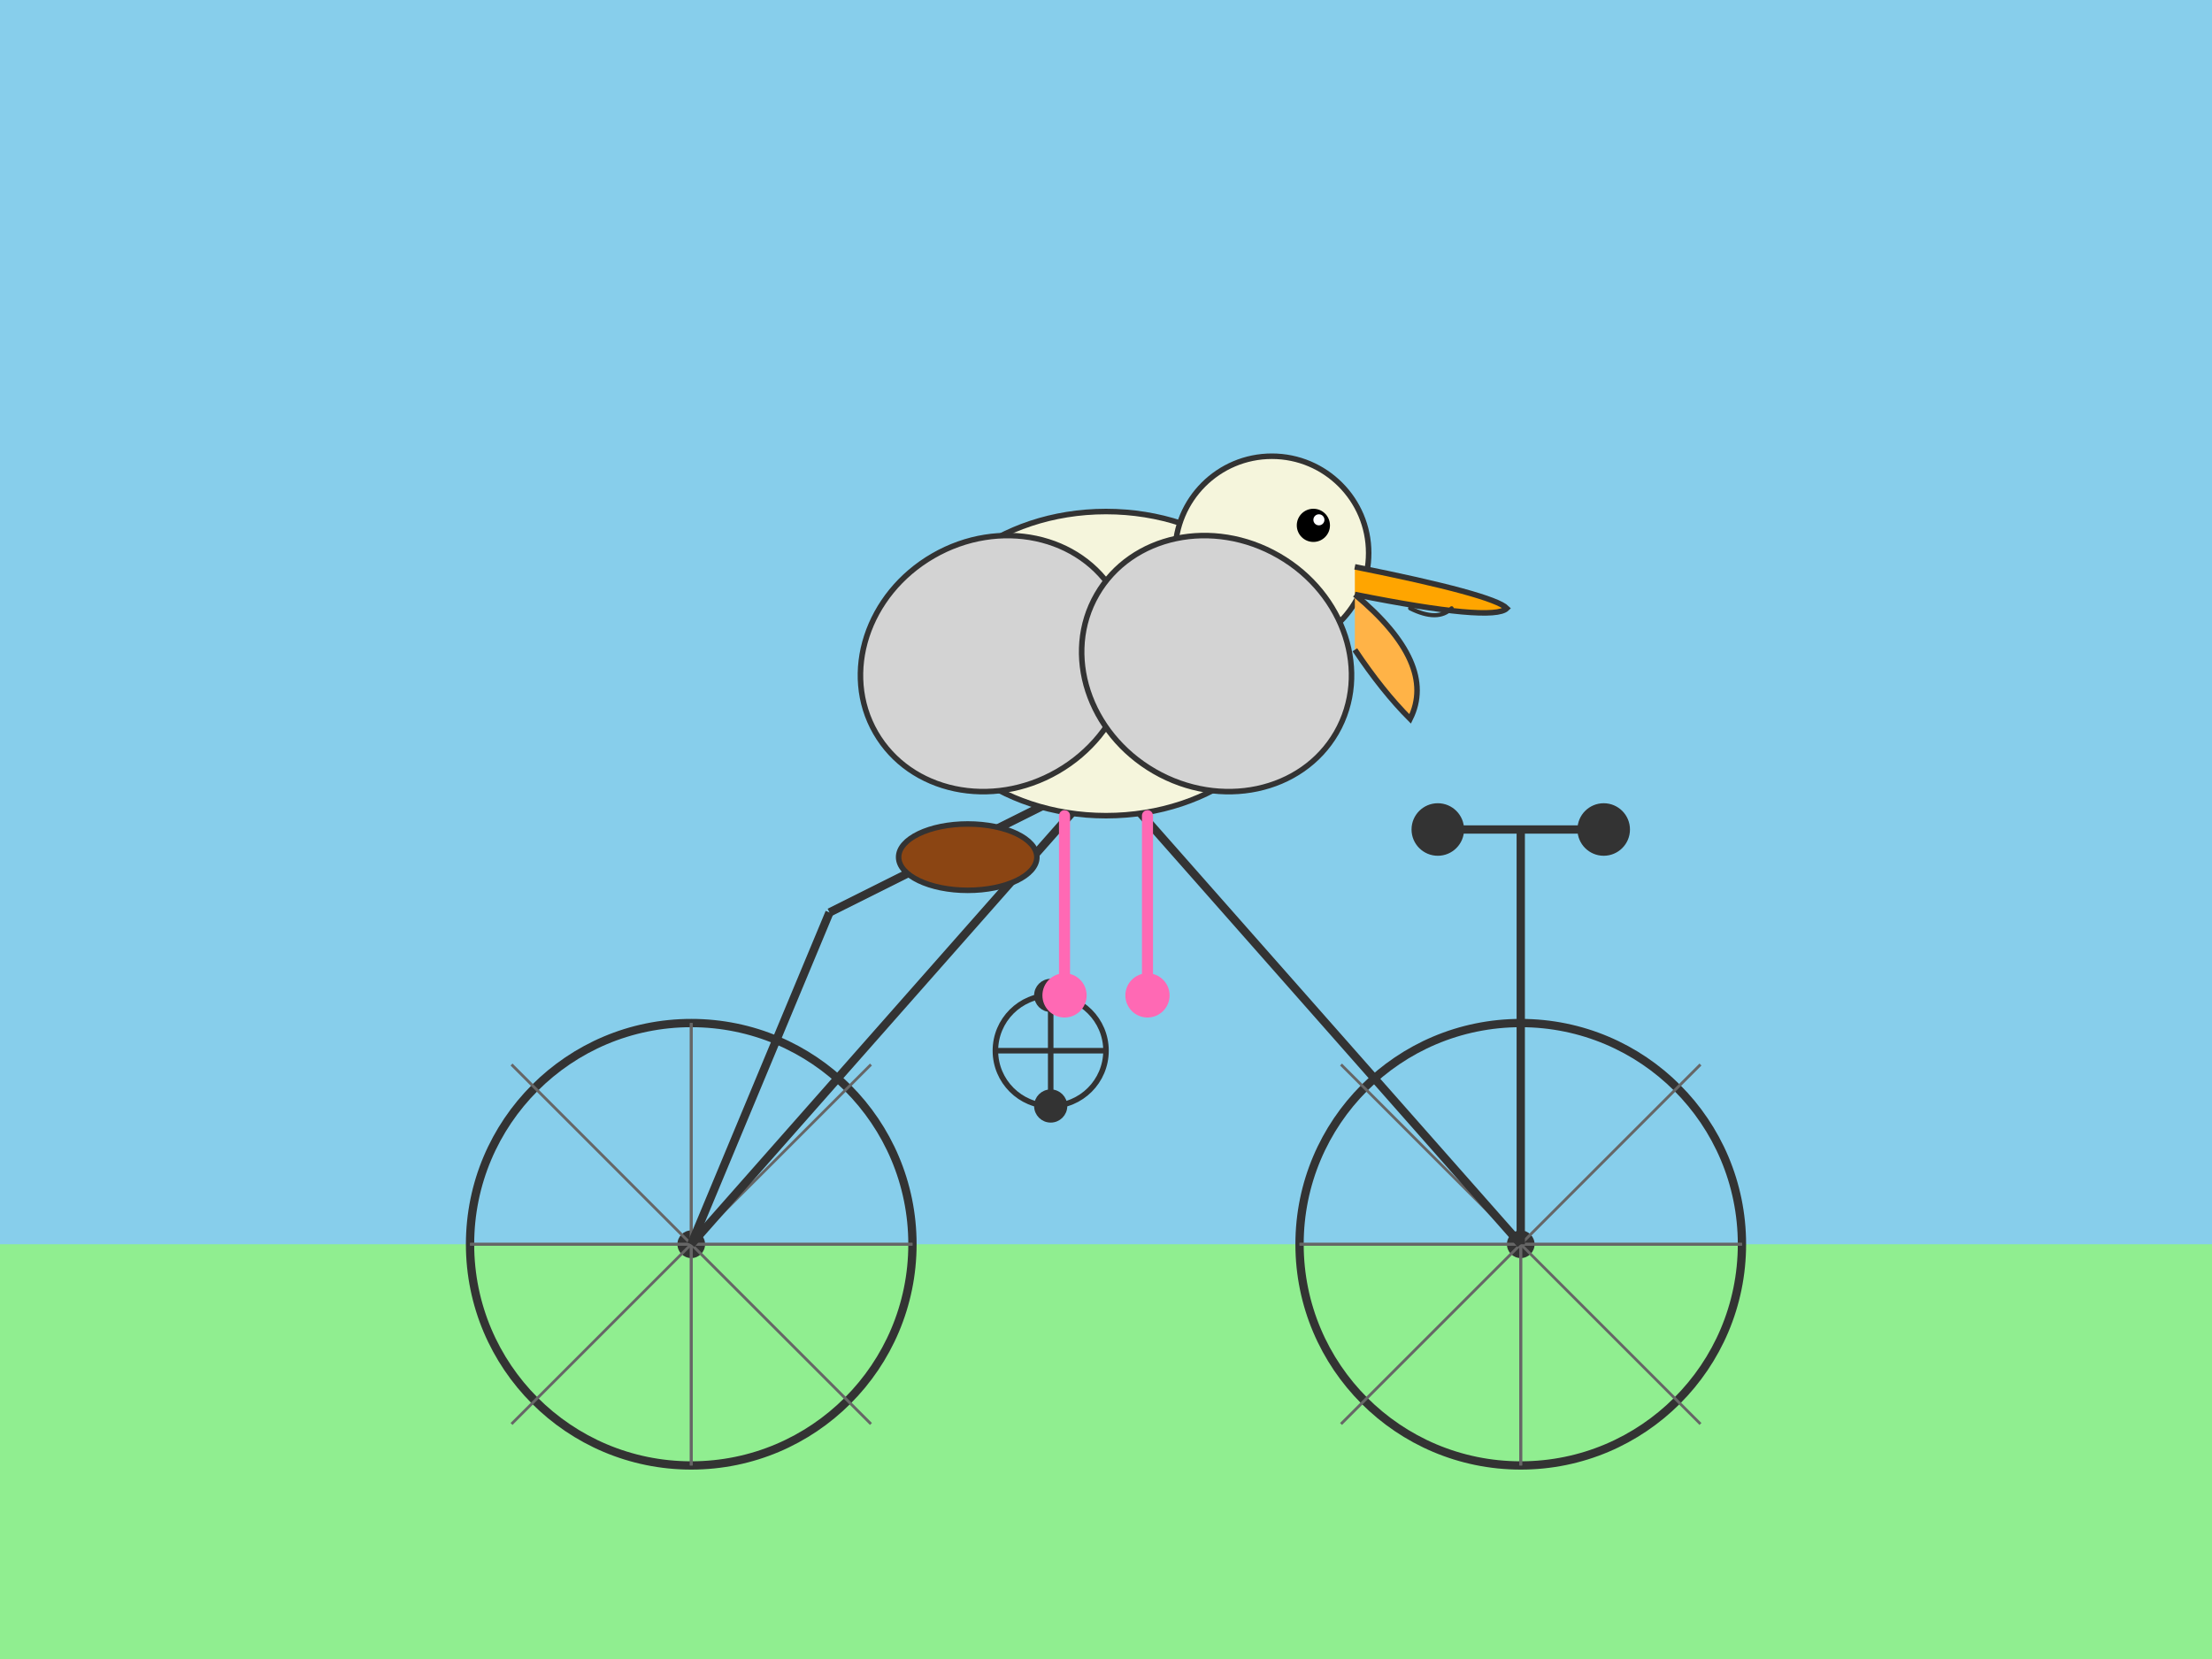
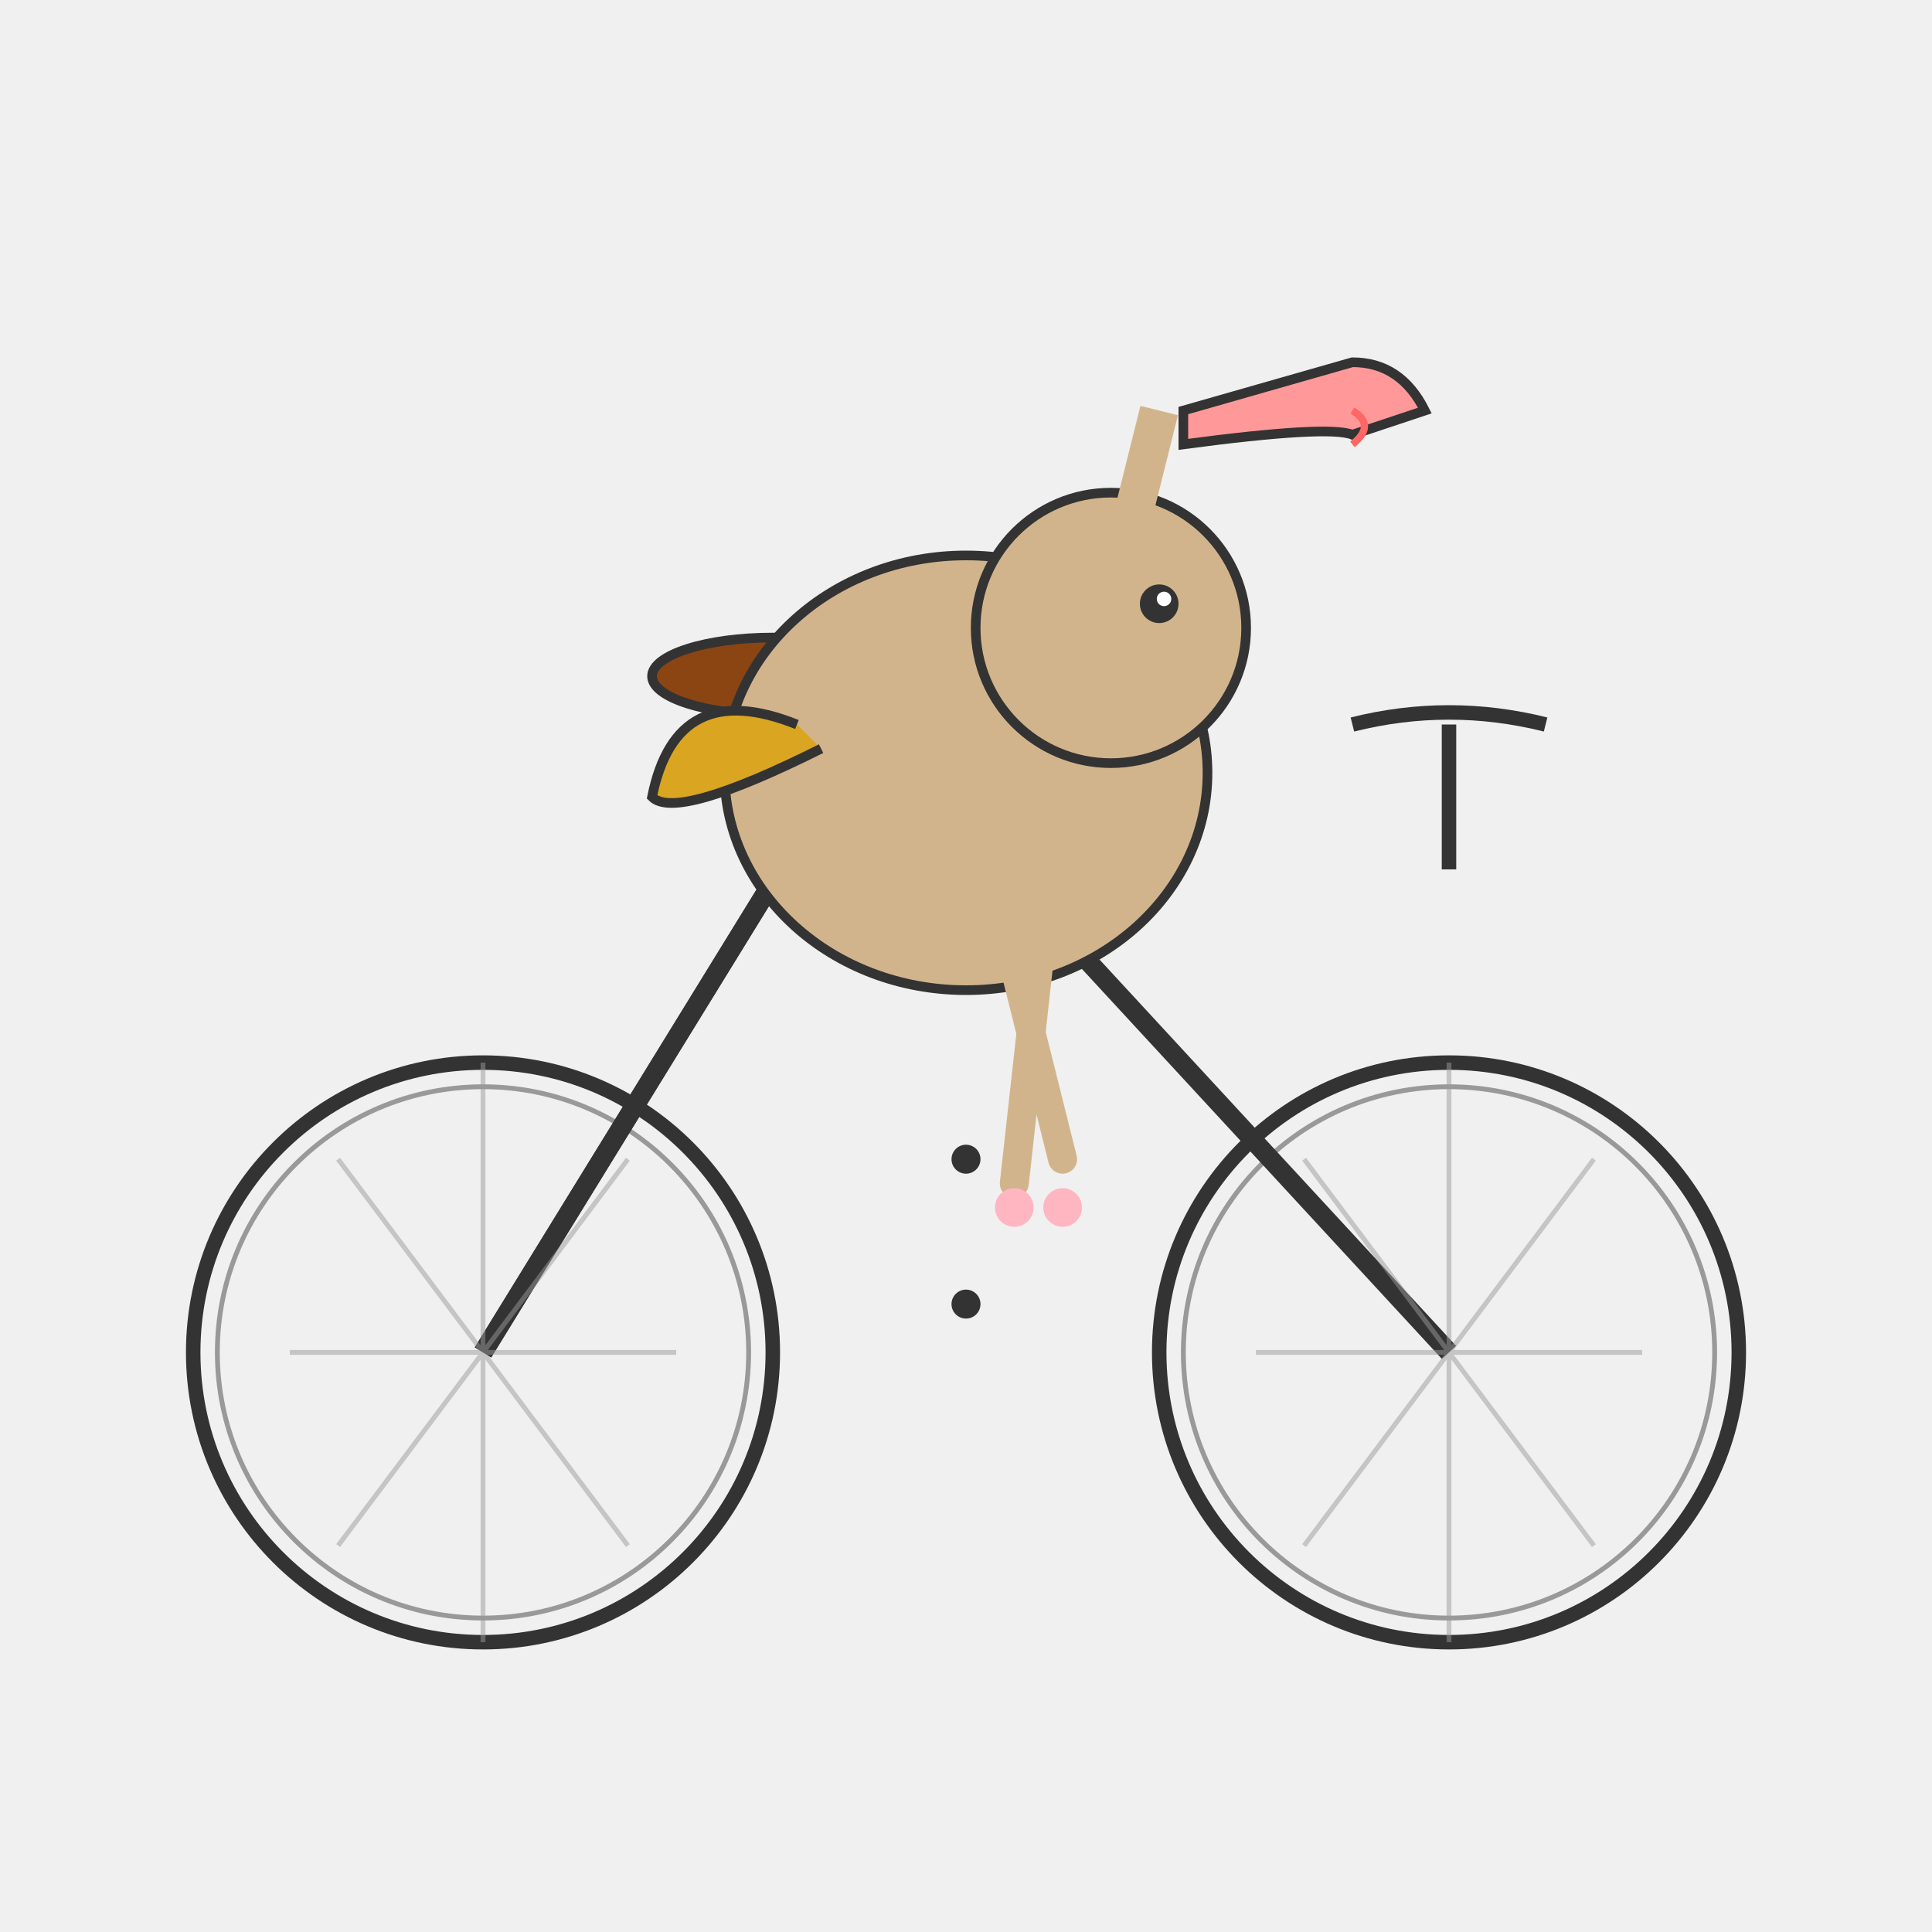
- <svg xmlns="http://www.w3.org/2000/svg" viewBox="0 0 800 600">
-   <rect width="800" height="600" fill="#87CEEB" />
-   <rect y="450" width="800" height="150" fill="#90EE90" />
-   <g id="back-wheel">
-     <circle cx="250" cy="450" r="80" fill="none" stroke="#333" stroke-width="3" />
-     <circle cx="250" cy="450" r="5" fill="#333" />
-     <line x1="250" y1="370" x2="250" y2="530" stroke="#666" stroke-width="1" />
-     <line x1="250" y1="530" x2="250" y2="370" stroke="#666" stroke-width="1" />
-     <line x1="170" y1="450" x2="330" y2="450" stroke="#666" stroke-width="1" />
-     <line x1="330" y1="450" x2="170" y2="450" stroke="#666" stroke-width="1" />
-     <line x1="185" y1="385" x2="315" y2="515" stroke="#666" stroke-width="1" />
-     <line x1="315" y1="385" x2="185" y2="515" stroke="#666" stroke-width="1" />
+ <svg xmlns="http://www.w3.org/2000/svg" viewBox="0 0 400 400">
+   <g id="bicycle">
+     <circle cx="100" cy="280" r="60" fill="none" stroke="#333" stroke-width="3" />
+     <circle cx="100" cy="280" r="55" fill="none" stroke="#999" stroke-width="1" />
+     <circle cx="300" cy="280" r="60" fill="none" stroke="#333" stroke-width="3" />
+     <circle cx="300" cy="280" r="55" fill="none" stroke="#999" stroke-width="1" />
+     <line x1="100" y1="280" x2="180" y2="150" stroke="#333" stroke-width="4" />
+     <line x1="180" y1="150" x2="300" y2="280" stroke="#333" stroke-width="4" />
+     <line x1="180" y1="150" x2="100" y2="280" stroke="#333" stroke-width="4" />
+     <ellipse cx="160" cy="140" rx="25" ry="8" fill="#8B4513" stroke="#333" stroke-width="2" />
+     <line x1="155" y1="140" x2="155" y2="160" stroke="#333" stroke-width="2" />
+     <line x1="165" y1="140" x2="165" y2="160" stroke="#333" stroke-width="2" />
+     <line x1="300" y1="180" x2="300" y2="150" stroke="#333" stroke-width="3" />
+     <path d="M 280 150 Q 300 145 320 150" fill="none" stroke="#333" stroke-width="3" />
  </g>
-   <g id="front-wheel">
-     <circle cx="550" cy="450" r="80" fill="none" stroke="#333" stroke-width="3" />
-     <circle cx="550" cy="450" r="5" fill="#333" />
-     <line x1="550" y1="370" x2="550" y2="530" stroke="#666" stroke-width="1" />
-     <line x1="550" y1="530" x2="550" y2="370" stroke="#666" stroke-width="1" />
-     <line x1="470" y1="450" x2="630" y2="450" stroke="#666" stroke-width="1" />
-     <line x1="630" y1="450" x2="470" y2="450" stroke="#666" stroke-width="1" />
-     <line x1="485" y1="385" x2="615" y2="515" stroke="#666" stroke-width="1" />
-     <line x1="615" y1="385" x2="485" y2="515" stroke="#666" stroke-width="1" />
+   <g id="pelican">
+     <ellipse cx="200" cy="160" rx="50" ry="45" fill="#D2B48C" stroke="#333" stroke-width="2" />
+     <path d="M 165 150 Q 140 140 135 165 Q 140 170 170 155" fill="#DAA520" stroke="#333" stroke-width="2" />
+     <circle cx="230" cy="130" r="28" fill="#D2B48C" stroke="#333" stroke-width="2" />
+     <circle cx="240" cy="125" r="4" fill="#333" />
+     <circle cx="241" cy="124" r="1.5" fill="white" />
+     <line x1="235" y1="105" x2="240" y2="85" stroke="#D2B48C" stroke-width="8" />
+     <path d="M 245 85 L 280 75 Q 290 75 295 85 L 280 90 Q 275 88 245 92 Z" fill="#FF9999" stroke="#333" stroke-width="2" />
+     <path d="M 280 85 Q 285 88 280 92" fill="none" stroke="#FF6666" stroke-width="1.5" />
+     <line x1="210" y1="200" x2="220" y2="240" stroke="#D2B48C" stroke-width="6" stroke-linecap="round" />
+     <line x1="215" y1="200" x2="210" y2="245" stroke="#D2B48C" stroke-width="6" stroke-linecap="round" />
+     <circle cx="220" cy="250" r="4" fill="#FFB6C1" />
+     <circle cx="210" cy="250" r="4" fill="#FFB6C1" />
  </g>
-   <g id="frame" stroke="#333" stroke-width="3" fill="none">
-     <line x1="250" y1="450" x2="400" y2="280" />
-     <line x1="400" y1="280" x2="550" y2="450" />
-     <line x1="250" y1="450" x2="300" y2="330" />
-     <line x1="300" y1="330" x2="400" y2="280" />
-     <line x1="550" y1="450" x2="550" y2="300" />
+   <circle cx="200" cy="240" r="3" fill="#333" />
+   <circle cx="200" cy="270" r="3" fill="#333" />
+   <g id="back-spokes" stroke="#999" stroke-width="1" opacity="0.5">
+     <line x1="100" y1="220" x2="100" y2="340" />
+     <line x1="60" y1="280" x2="140" y2="280" />
+     <line x1="70" y1="240" x2="130" y2="320" />
+     <line x1="130" y1="240" x2="70" y2="320" />
  </g>
-   <ellipse cx="350" cy="310" rx="25" ry="12" fill="#8B4513" stroke="#333" stroke-width="2" />
-   <g stroke="#333" stroke-width="3" fill="none">
-     <line x1="520" y1="300" x2="580" y2="300" />
-     <circle cx="520" cy="300" r="8" fill="#333" />
-     <circle cx="580" cy="300" r="8" fill="#333" />
+   <g id="front-spokes" stroke="#999" stroke-width="1" opacity="0.5">
+     <line x1="300" y1="220" x2="300" y2="340" />
+     <line x1="260" y1="280" x2="340" y2="280" />
+     <line x1="270" y1="240" x2="330" y2="320" />
+     <line x1="330" y1="240" x2="270" y2="320" />
  </g>
-   <g stroke="#333" stroke-width="2" fill="none">
-     <circle cx="380" cy="380" r="20" />
-     <line x1="380" y1="360" x2="380" y2="400" />
-     <line x1="360" y1="380" x2="400" y2="380" />
-     <circle cx="380" cy="360" r="5" fill="#333" />
-     <circle cx="380" cy="400" r="5" fill="#333" />
-   </g>
-   <ellipse cx="400" cy="240" rx="70" ry="55" fill="#F5F5DC" stroke="#333" stroke-width="2" />
-   <circle cx="460" cy="200" r="35" fill="#F5F5DC" stroke="#333" stroke-width="2" />
-   <circle cx="475" cy="190" r="6" fill="#000" />
-   <circle cx="477" cy="188" r="2" fill="#FFF" />
-   <path d="M 490 205 Q 540 215 545 220 Q 540 225 490 215" fill="#FFA500" stroke="#333" stroke-width="2" />
-   <path d="M 490 215 Q 520 240 510 260 Q 500 250 490 235" fill="#FFB347" stroke="#333" stroke-width="2" />
-   <path d="M 440 225 Q 420 240 400 260" stroke="#F5F5DC" stroke-width="25" fill="none" stroke-linecap="round" />
-   <ellipse cx="360" cy="240" rx="50" ry="45" fill="#D3D3D3" stroke="#333" stroke-width="2" transform="rotate(-30 360 240)" />
-   <ellipse cx="440" cy="240" rx="50" ry="45" fill="#D3D3D3" stroke="#333" stroke-width="2" transform="rotate(30 440 240)" />
-   <g stroke="#FF69B4" stroke-width="4" fill="none" stroke-linecap="round">
-     <line x1="385" y1="295" x2="385" y2="360" />
-     <line x1="415" y1="295" x2="415" y2="360" />
-     <circle cx="385" cy="360" r="6" fill="#FF69B4" />
-     <circle cx="415" cy="360" r="6" fill="#FF69B4" />
-   </g>
-   <path d="M 510 220 Q 520 225 525 220" stroke="#333" stroke-width="1.5" fill="none" stroke-linecap="round" />
</svg>
